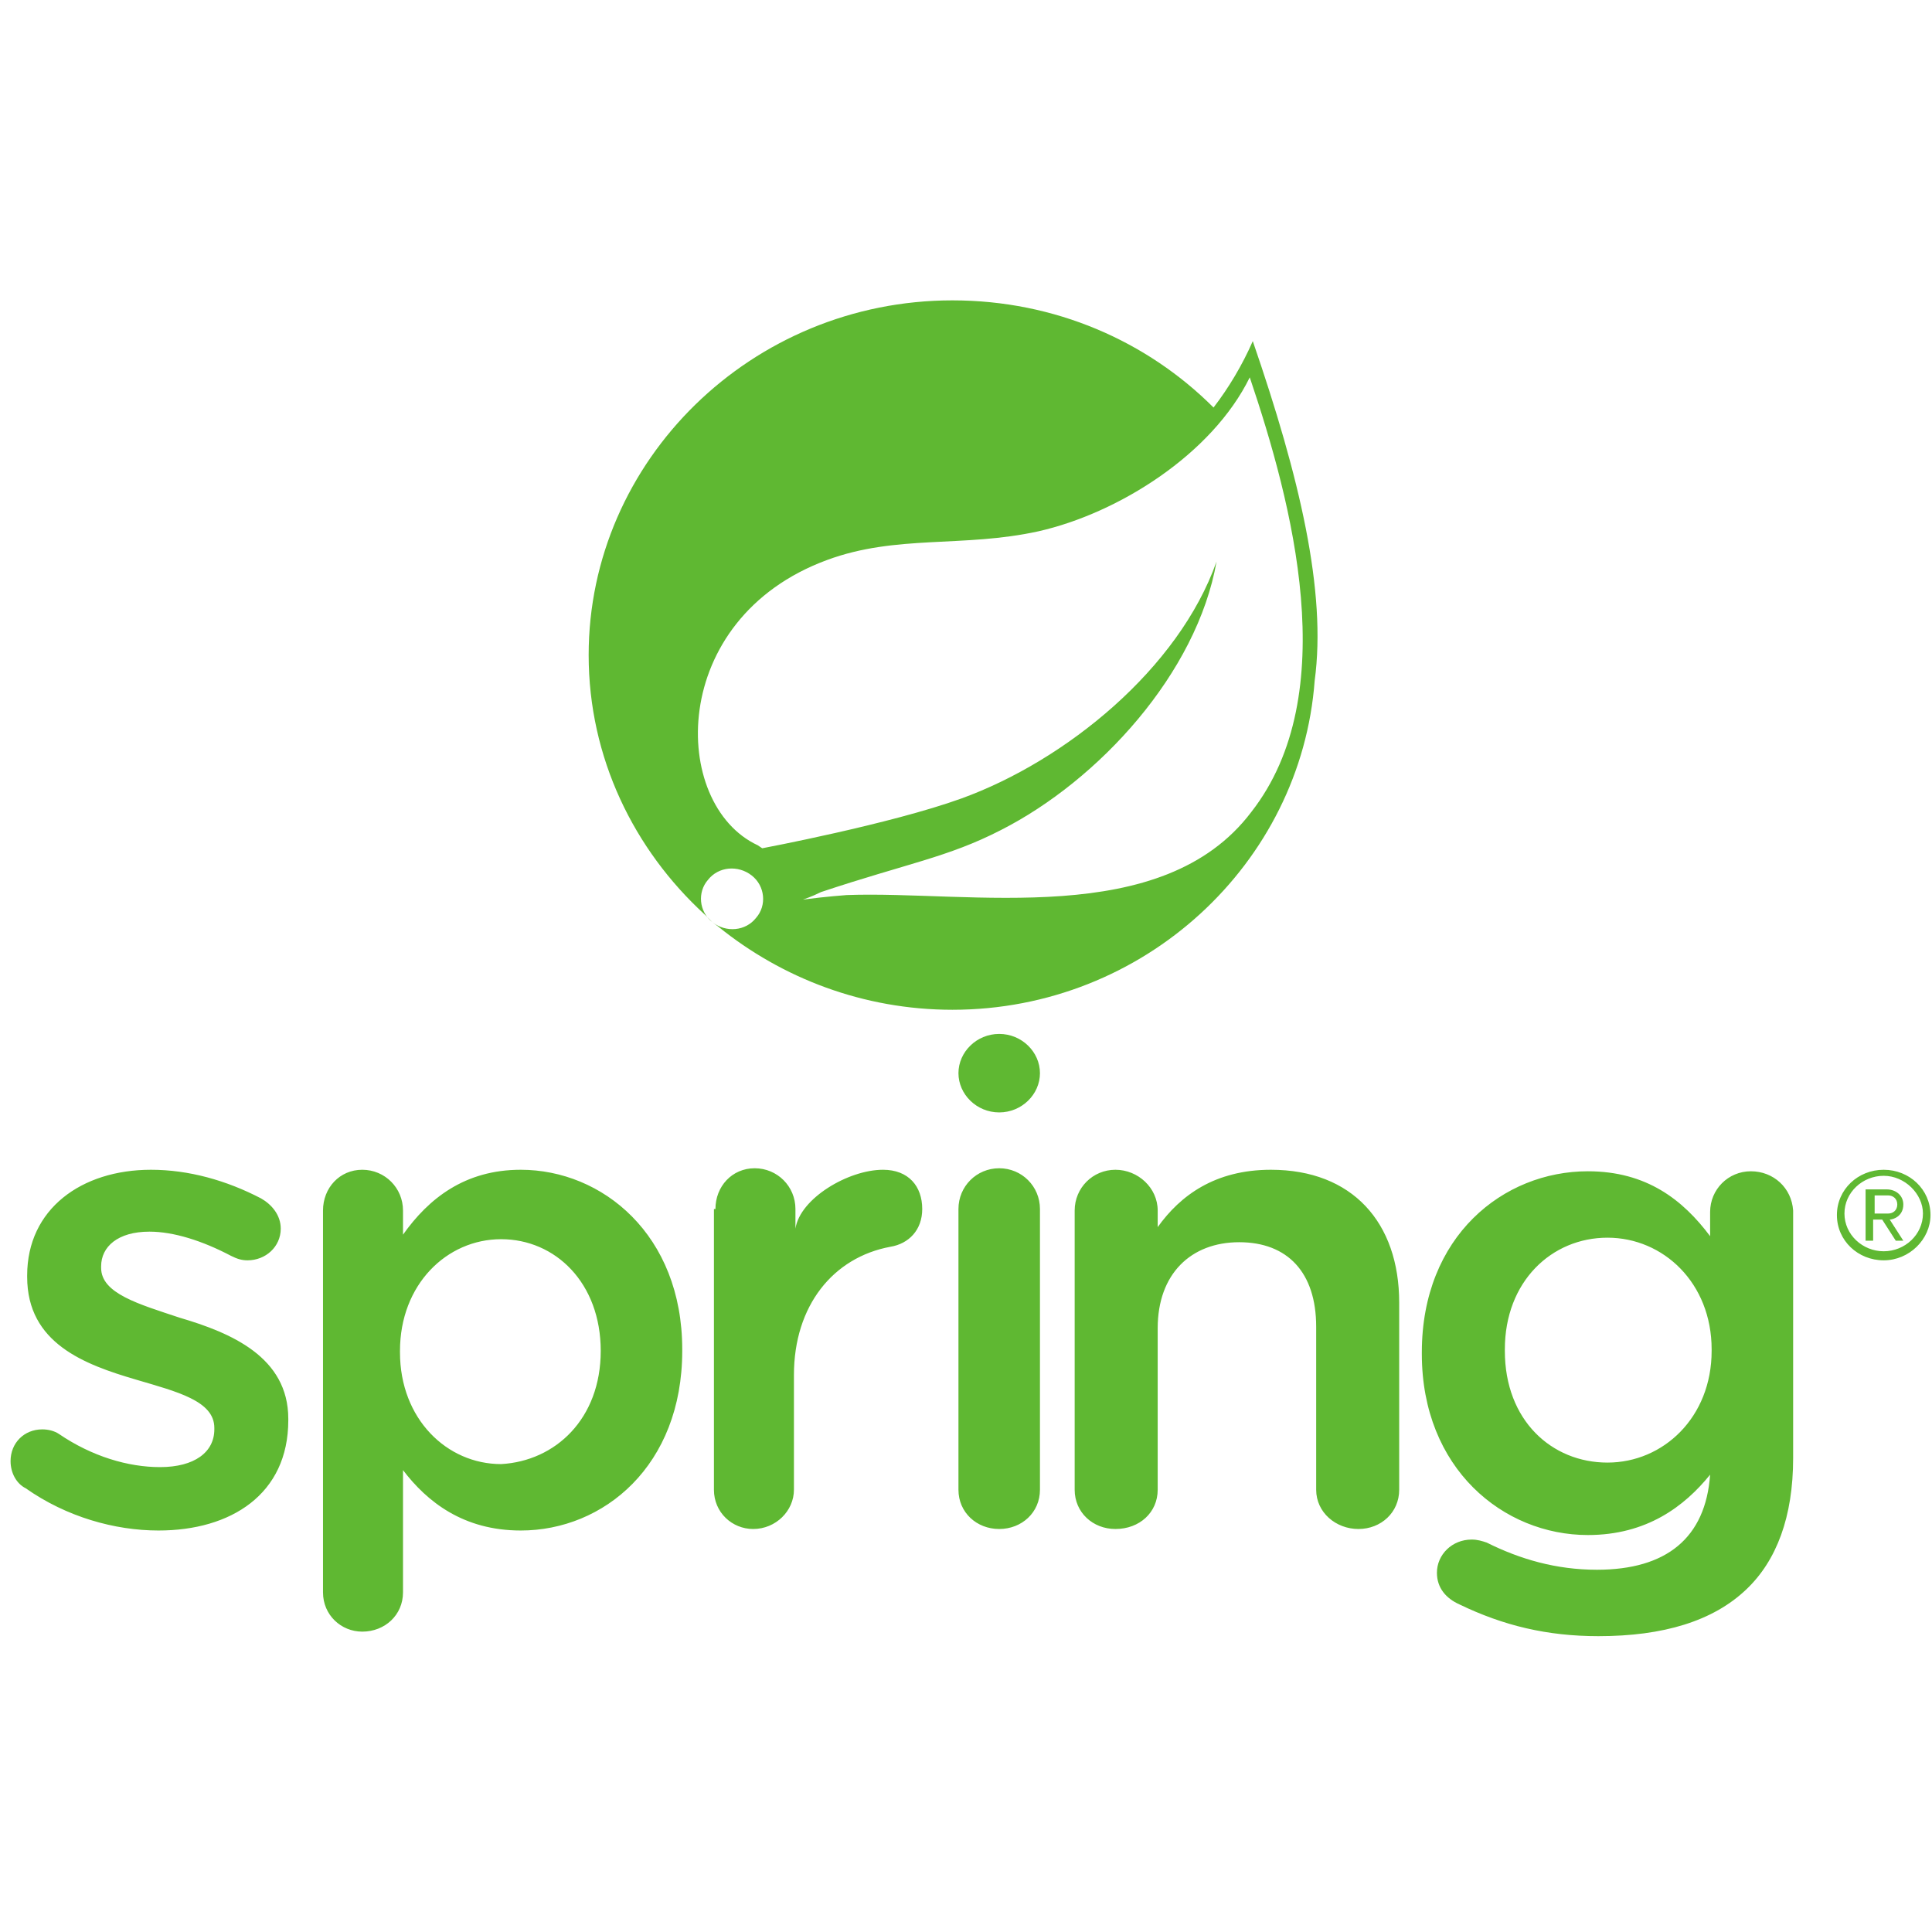
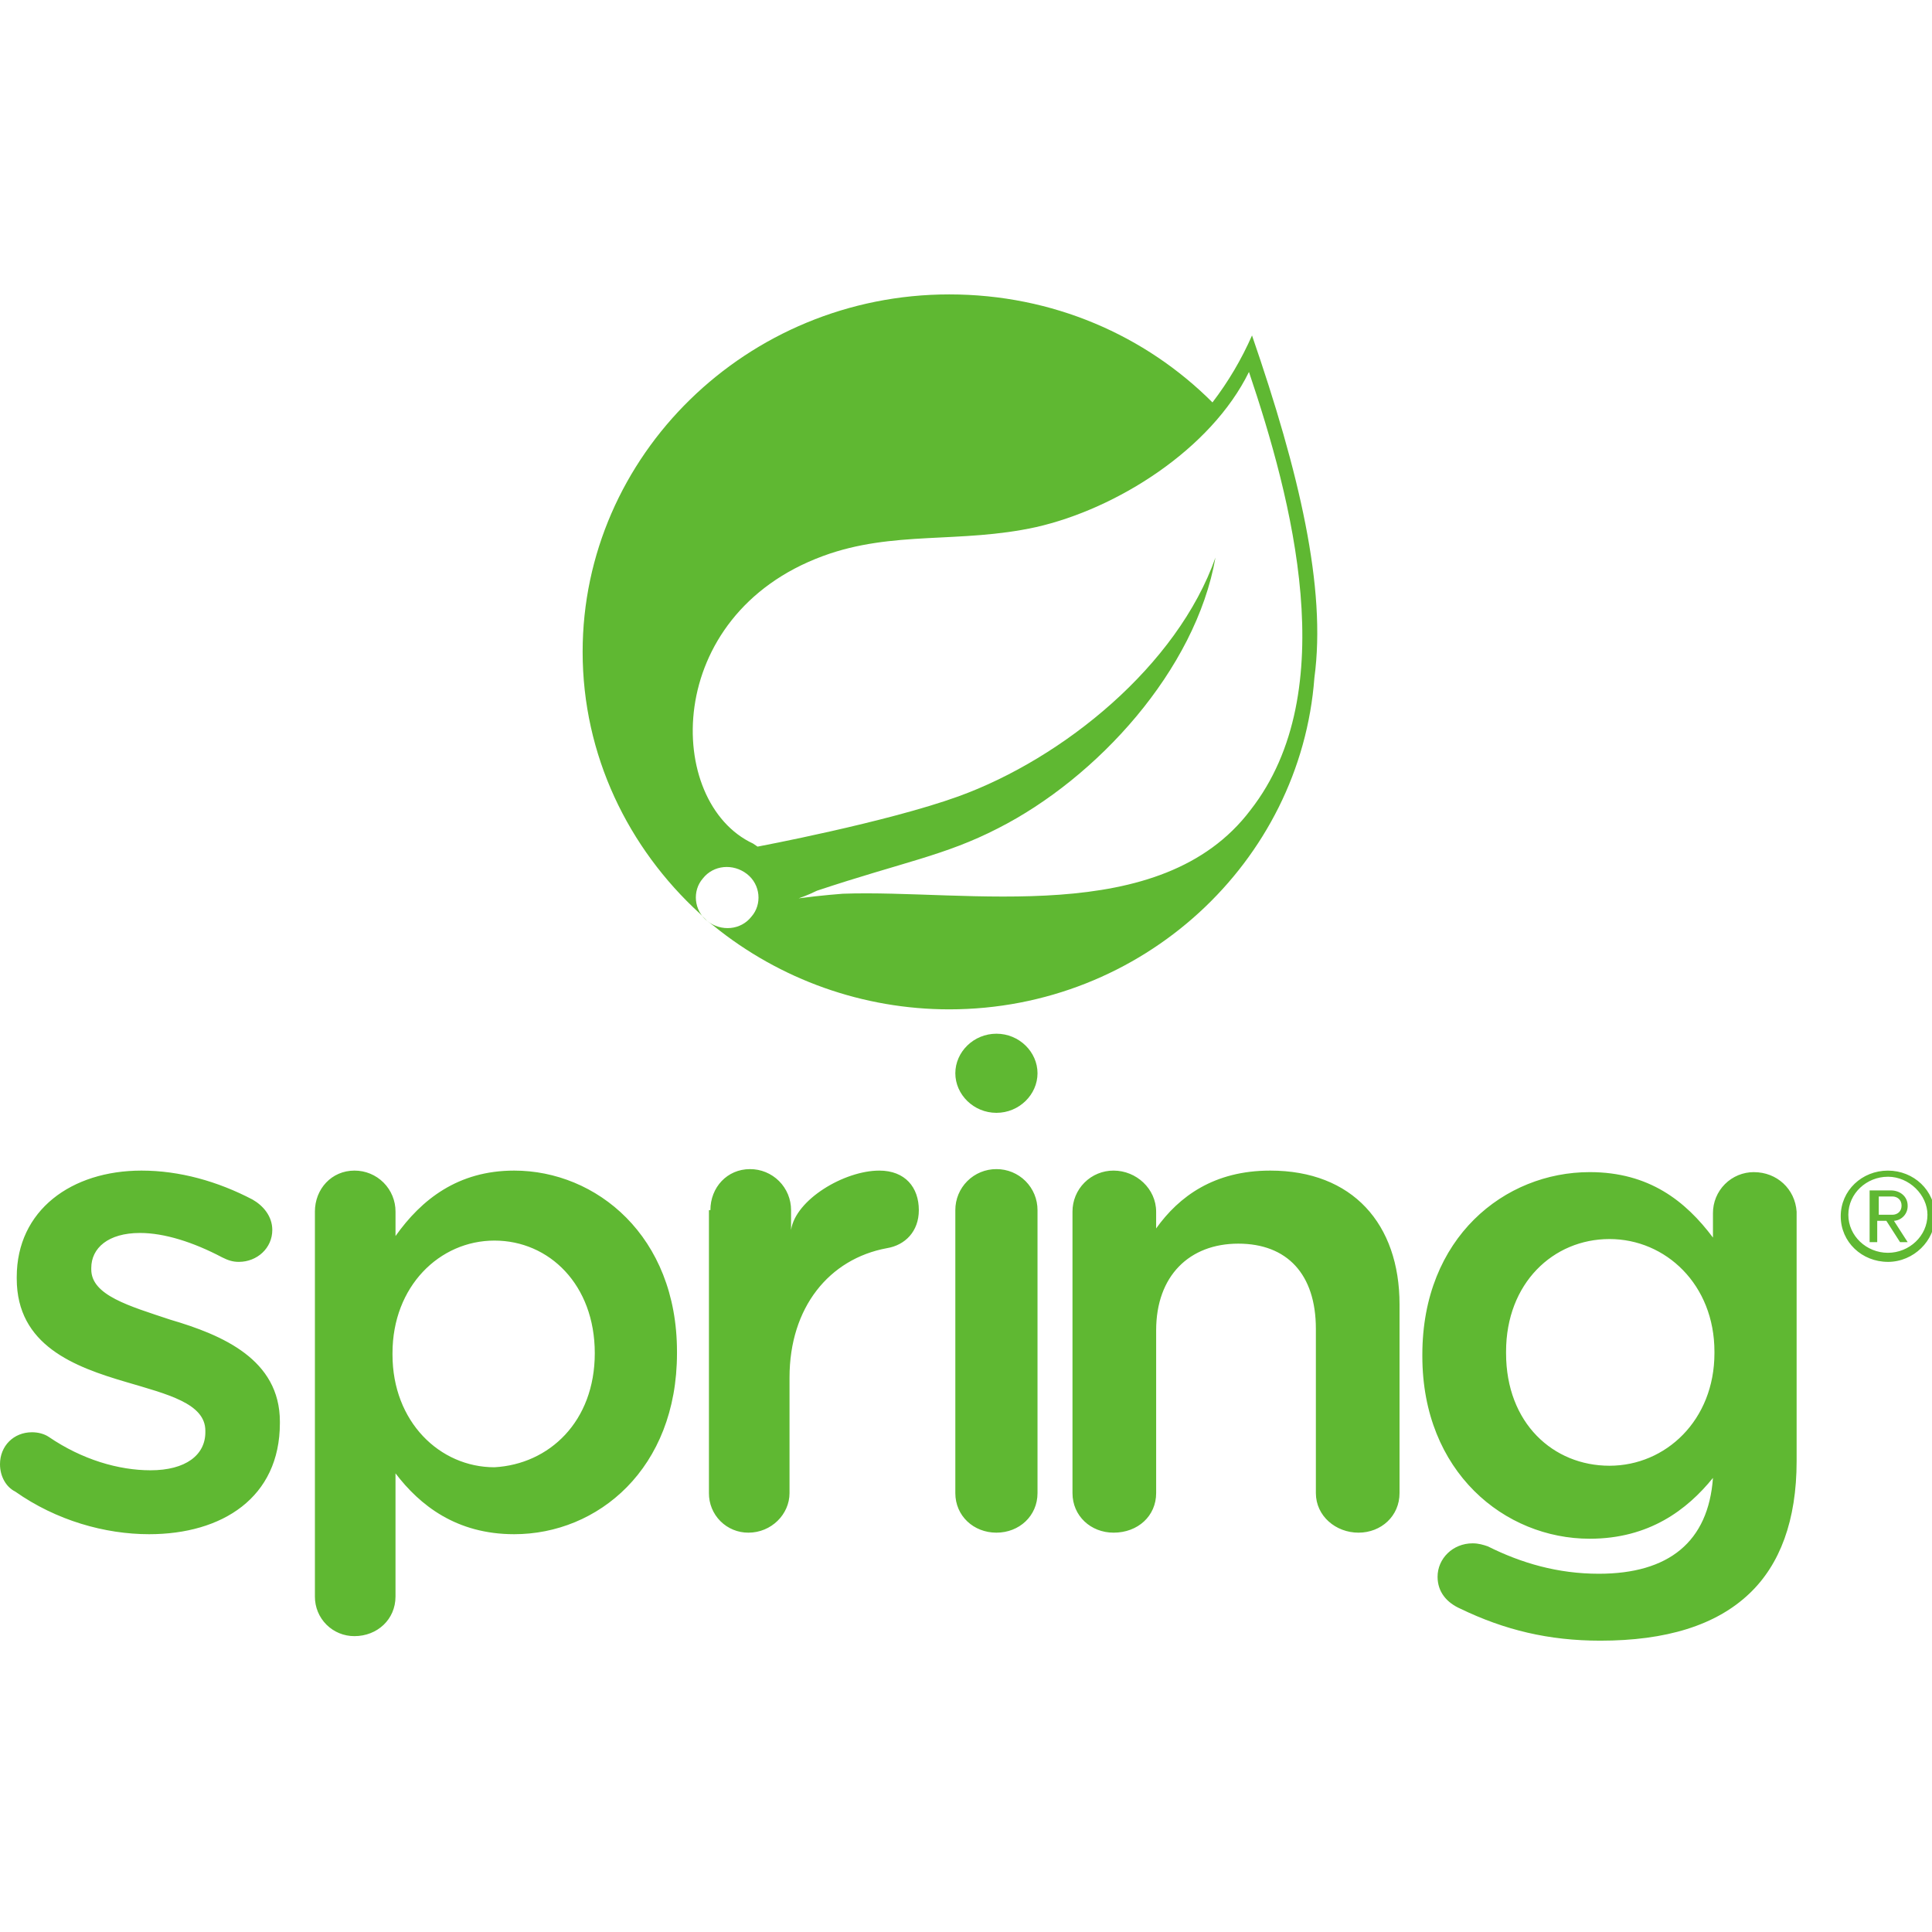
- <svg xmlns="http://www.w3.org/2000/svg" version="1.1" id="spring-original-wordmark-Layer_1" viewBox="0 0 128 128" xml:space="preserve">
-   <style />
-   <g id="spring-original-wordmark-surface1" fill="#5FB832">
-     <path d="M1.7 98.6c-.6-.3-1-1-1-1.8 0-1.2.9-2.1 2.1-2.1.4 0 .8.1 1.1.3 2.2 1.5 4.6 2.2 6.7 2.2 2.3 0 3.6-1 3.6-2.5v-.1c0-1.8-2.5-2.4-5.2-3.2-3.4-1-7.2-2.4-7.2-6.8v-.1c0-4.4 3.6-7 8.2-7 2.5 0 5 .7 7.3 1.9.7.4 1.3 1.1 1.3 2 0 1.2-1 2.1-2.2 2.1-.4 0-.7-.1-1.1-.3-1.9-1-3.8-1.6-5.4-1.6-2.1 0-3.2 1-3.2 2.3v.1c0 1.7 2.5 2.4 5.2 3.3 3.4 1 7.2 2.6 7.2 6.7v.1c0 4.9-3.8 7.3-8.6 7.3-2.9 0-6.1-.9-8.8-2.8M39.8 89.5c0-4.5-3-7.4-6.6-7.4s-6.7 3-6.7 7.4v.1c0 4.4 3.1 7.4 6.7 7.4 3.6-.2 6.6-3 6.6-7.5m-18.4-9.3c0-1.5 1.1-2.7 2.6-2.7s2.7 1.2 2.7 2.7v1.6c1.7-2.4 4.1-4.3 7.8-4.3 5.4 0 10.7 4.3 10.7 11.9v.1c0 7.6-5.2 11.9-10.7 11.9-3.8 0-6.2-1.9-7.8-4v8.1c0 1.5-1.2 2.6-2.7 2.6-1.4 0-2.6-1.1-2.6-2.6V80.2M47.4 80.1c0-1.5 1.1-2.7 2.6-2.7s2.7 1.2 2.7 2.7v1.3c.3-2 3.5-3.9 5.8-3.9 1.7 0 2.6 1.1 2.6 2.6 0 1.4-.9 2.3-2.1 2.5-3.8.7-6.4 3.9-6.4 8.5v7.6c0 1.4-1.2 2.6-2.7 2.6-1.4 0-2.6-1.1-2.6-2.6V80.1M63.5 80.1c0-1.5 1.2-2.7 2.7-2.7 1.5 0 2.7 1.2 2.7 2.7v18.6c0 1.5-1.2 2.6-2.7 2.6-1.5 0-2.7-1.1-2.7-2.6V80.1M71.2 80.2c0-1.5 1.2-2.7 2.7-2.7s2.8 1.2 2.8 2.7v1.1c1.5-2.1 3.8-3.8 7.5-3.8 5.4 0 8.5 3.5 8.5 8.8v12.4c0 1.5-1.2 2.6-2.7 2.6s-2.8-1.1-2.8-2.6V87.9c0-3.6-1.9-5.6-5.1-5.6-3.2 0-5.4 2.1-5.4 5.7v10.7c0 1.5-1.2 2.6-2.8 2.6-1.5 0-2.7-1.1-2.7-2.6V80.2M106.5 96.9c-3.7 0-6.8-2.8-6.8-7.4v-.1c0-4.5 3.1-7.4 6.8-7.4 3.7 0 6.9 3 6.9 7.4v.1c0 4.4-3.2 7.4-6.9 7.4m9.5-19.3c-1.5 0-2.7 1.2-2.7 2.7v1.6c-1.8-2.4-4.2-4.3-8.1-4.3-5.6 0-11 4.3-11 12v.1c0 7.6 5.4 12 11 12 3.9 0 6.4-1.9 8.1-4-.3 4.2-2.9 6.3-7.5 6.3-2.7 0-5.1-.7-7.3-1.8-.3-.1-.6-.2-1-.2-1.3 0-2.3 1-2.3 2.2 0 1 .6 1.7 1.5 2.1 2.9 1.4 5.8 2.1 9.2 2.1 4.3 0 7.6-1 9.8-3.1 2-1.9 3.1-4.8 3.1-8.7V80.2c-.1-1.5-1.3-2.6-2.8-2.6M68.9 71.1c0 1.4-1.2 2.6-2.7 2.6-1.5 0-2.7-1.2-2.7-2.6 0-1.4 1.2-2.6 2.7-2.6 1.5 0 2.7 1.2 2.7 2.6M82.9 53.8C77 61.6 64.3 59 56.1 59.3c0 0-1.4.1-2.9.3 0 0 .6-.2 1.2-.5 5.7-1.9 8.4-2.3 11.9-4.1 6.5-3.3 13-10.4 14.3-17.8-2.5 7.1-10 13.2-16.9 15.7-4.7 1.7-13.2 3.3-13.2 3.3l-.3-.2c-5.8-2.7-6-15 4.6-18.9 4.6-1.7 9-.8 14-1.9 5.3-1.2 11.5-5.1 14-10.2 2.8 8.3 6.2 21 .1 28.8zm.1-31.2c-.7 1.6-1.6 3.1-2.6 4.4-4.4-4.4-10.5-7.1-17.3-7.1C49.8 19.9 39 30.5 39 43.4c0 6.8 3 12.9 7.7 17.2l.5.5c-.9-.7-1-2-.3-2.8.7-.9 2-1 2.9-.3s1 2 .3 2.8c-.7.9-2 1-2.9.3l.4.3c4.2 3.4 9.6 5.5 15.5 5.5 12.7 0 23.1-9.7 24-21.8.8-5.9-1-13.5-4.1-22.5M125.1 79.2h-.9v1.2h.9c.3 0 .6-.2.6-.6 0-.4-.3-.6-.6-.6zm.5 3l-.9-1.4h-.6v1.4h-.5v-3.4h1.4c.6 0 1.1.4 1.1 1 0 .8-.7 1-.9 1l.9 1.4h-.5zm-.8-4.3c-1.4 0-2.6 1.1-2.6 2.5s1.2 2.5 2.6 2.5c1.4 0 2.6-1.1 2.6-2.5 0-1.3-1.2-2.5-2.6-2.5zm0 5.6c-1.7 0-3.1-1.3-3.1-3s1.4-3 3.1-3c1.7 0 3.1 1.3 3.1 3 0 1.6-1.4 3-3.1 3" />
-   </g>
+ <svg xmlns="http://www.w3.org/2000/svg" viewBox="0 0 128 128">
+   <path fill="#5fb832" d="M1.008 98.82C.402 98.52 0 97.813 0 97.008c0-1.211.906-2.117 2.117-2.117.403 0 .805.101 1.11.304 2.214 1.512 4.636 2.215 6.75 2.215 2.32 0 3.628-1.008 3.628-2.52v-.1c0-1.813-2.52-2.419-5.238-3.224-3.43-1.007-7.258-2.421-7.258-6.855v-.102c0-4.433 3.63-7.054 8.266-7.054 2.52 0 5.04.707 7.355 1.918.707.402 1.31 1.105 1.31 2.015 0 1.207-1.009 2.114-2.216 2.114-.402 0-.707-.098-1.11-.301-1.913-1.008-3.827-1.614-5.44-1.614-2.118 0-3.227 1.008-3.227 2.32v.098c0 1.715 2.52 2.422 5.242 3.329 3.426 1.007 7.254 2.62 7.254 6.754v.097c0 4.942-3.828 7.36-8.664 7.36-2.926 0-6.149-.907-8.871-2.825m38.398-9.168c0-4.539-3.023-7.46-6.648-7.46-3.63 0-6.754 3.023-6.754 7.46v.098c0 4.438 3.125 7.46 6.754 7.46 3.625-.202 6.648-3.022 6.648-7.558m-18.543-9.375c0-1.511 1.11-2.722 2.621-2.722a2.71 2.71 0 0 1 2.72 2.722v1.614c1.714-2.418 4.132-4.336 7.862-4.336 5.442 0 10.786 4.336 10.786 11.996v.101c0 7.657-5.243 11.993-10.786 11.993-3.832 0-6.25-1.915-7.863-4.032v8.164c0 1.512-1.207 2.621-2.719 2.621a2.604 2.604 0 0 1-2.62-2.62v-25.5m26.202-.102c0-1.512 1.11-2.719 2.621-2.719a2.71 2.71 0 0 1 2.723 2.719v1.312c.3-2.015 3.528-3.933 5.844-3.933 1.715 0 2.621 1.11 2.621 2.62 0 1.41-.906 2.321-2.117 2.52-3.828.707-6.45 3.93-6.45 8.567v7.66c0 1.41-1.21 2.621-2.722 2.621a2.6 2.6 0 0 1-2.617-2.621V80.176m16.324 0a2.71 2.71 0 0 1 2.723-2.719 2.71 2.71 0 0 1 2.722 2.719v18.746c0 1.512-1.21 2.621-2.722 2.621s-2.723-1.11-2.723-2.621V80.176m7.762.101a2.712 2.712 0 0 1 2.722-2.722c1.512 0 2.82 1.21 2.82 2.722v1.11c1.512-2.117 3.833-3.832 7.56-3.832 5.445 0 8.566 3.527 8.566 8.87v12.497c0 1.512-1.207 2.621-2.72 2.621-1.51 0-2.823-1.11-2.823-2.621V88.039c0-3.629-1.914-5.644-5.14-5.644-3.224 0-5.442 2.117-5.442 5.742v10.785c0 1.512-1.207 2.621-2.82 2.621-1.512 0-2.723-1.11-2.723-2.621V80.277m35.578 16.832c-3.73 0-6.852-2.824-6.852-7.457v-.101c0-4.535 3.121-7.461 6.852-7.461 3.73 0 6.953 3.023 6.953 7.46v.102c0 4.434-3.223 7.457-6.953 7.457m9.574-19.453a2.71 2.71 0 0 0-2.719 2.723v1.613c-1.816-2.422-4.234-4.336-8.164-4.336-5.644 0-11.09 4.336-11.09 12.094v.102c0 7.66 5.446 12.093 11.09 12.093 3.93 0 6.45-1.914 8.164-4.03-.304 4.233-2.925 6.35-7.562 6.35-2.719 0-5.137-.706-7.356-1.816-.3-.101-.605-.199-1.007-.199-1.31 0-2.32 1.008-2.32 2.215 0 1.008.605 1.715 1.515 2.117 2.922 1.41 5.844 2.117 9.27 2.117 4.335 0 7.66-1.008 9.878-3.125 2.016-1.914 3.125-4.836 3.125-8.77V80.278c-.101-1.511-1.312-2.62-2.824-2.62m-47.469-6.552c0 1.41-1.21 2.622-2.722 2.622s-2.723-1.211-2.723-2.622c0-1.41 1.21-2.62 2.723-2.62 1.511 0 2.722 1.21 2.722 2.62m14.11-17.437c-5.946 7.863-18.746 5.242-27.012 5.543 0 0-1.41.102-2.922.305 0 0 .606-.203 1.207-.504 5.746-1.914 8.469-2.32 11.996-4.133 6.551-3.324 13.102-10.48 14.41-17.941-2.52 7.156-10.078 13.304-17.03 15.824-4.74 1.715-13.306 3.328-13.306 3.328l-.3-.203c-5.848-2.723-6.047-15.117 4.636-19.051 4.637-1.711 9.07-.805 14.11-1.914 5.34-1.207 11.59-5.14 14.11-10.281 2.823 8.367 6.25 21.168.1 29.027Zm.101-31.445a21.565 21.565 0 0 1-2.62 4.437c-4.434-4.437-10.583-7.156-17.438-7.156-13.403 0-24.29 10.683-24.29 23.683 0 6.852 3.024 13 7.762 17.336l.504.504c-.906-.707-1.008-2.015-.304-2.824.707-.906 2.015-1.008 2.925-.3.907.706 1.008 2.015.301 2.82-.707.91-2.016 1.007-2.922.304l.403.301a24.776 24.776 0 0 0 15.62 5.543c12.801 0 23.282-9.773 24.192-21.969.805-5.949-1.008-13.609-4.133-22.68m42.43 57.048h-.906v1.21h.906c.305 0 .605-.203.605-.605 0-.402-.3-.605-.605-.605Zm.504 3.023-.906-1.41h-.606v1.41h-.504v-3.426h1.41c.606 0 1.11.403 1.11 1.008a.975.975 0 0 1-.907 1.008l.907 1.41Zm-.805-4.332c-1.41 0-2.621 1.105-2.621 2.52 0 1.41 1.211 2.519 2.621 2.519s2.621-1.11 2.621-2.52c0-1.312-1.21-2.52-2.62-2.52Zm0 5.64c-1.715 0-3.125-1.308-3.125-3.023 0-1.71 1.41-3.023 3.125-3.023 1.711 0 3.125 1.312 3.125 3.023 0 1.613-1.414 3.024-3.125 3.024" />
</svg>
